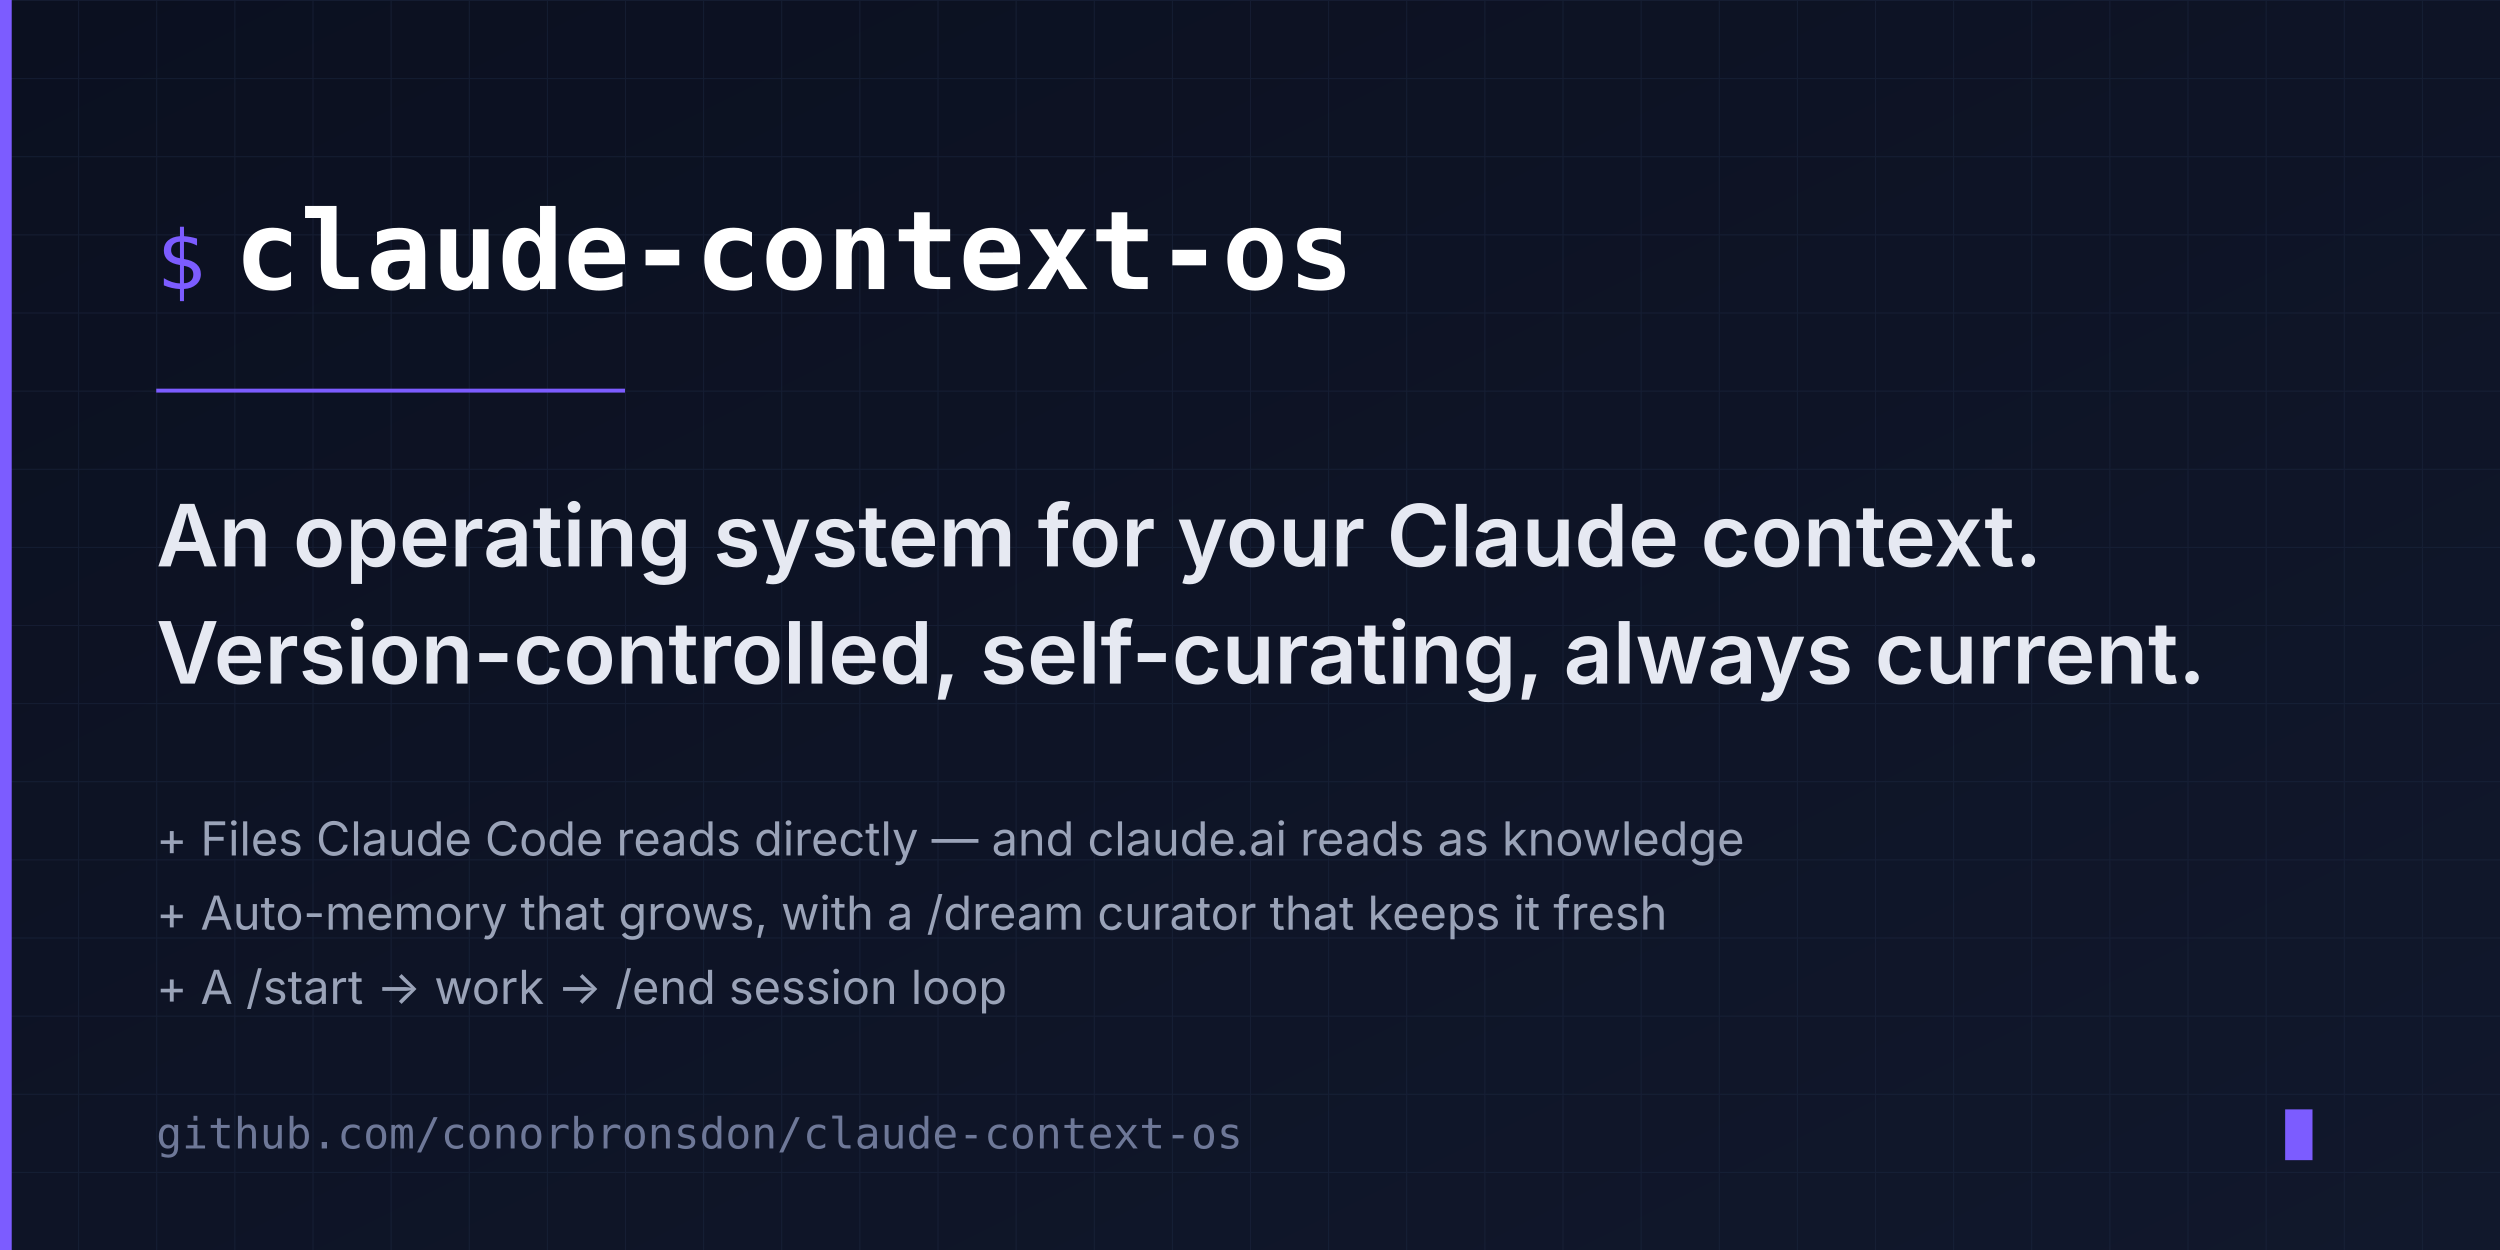
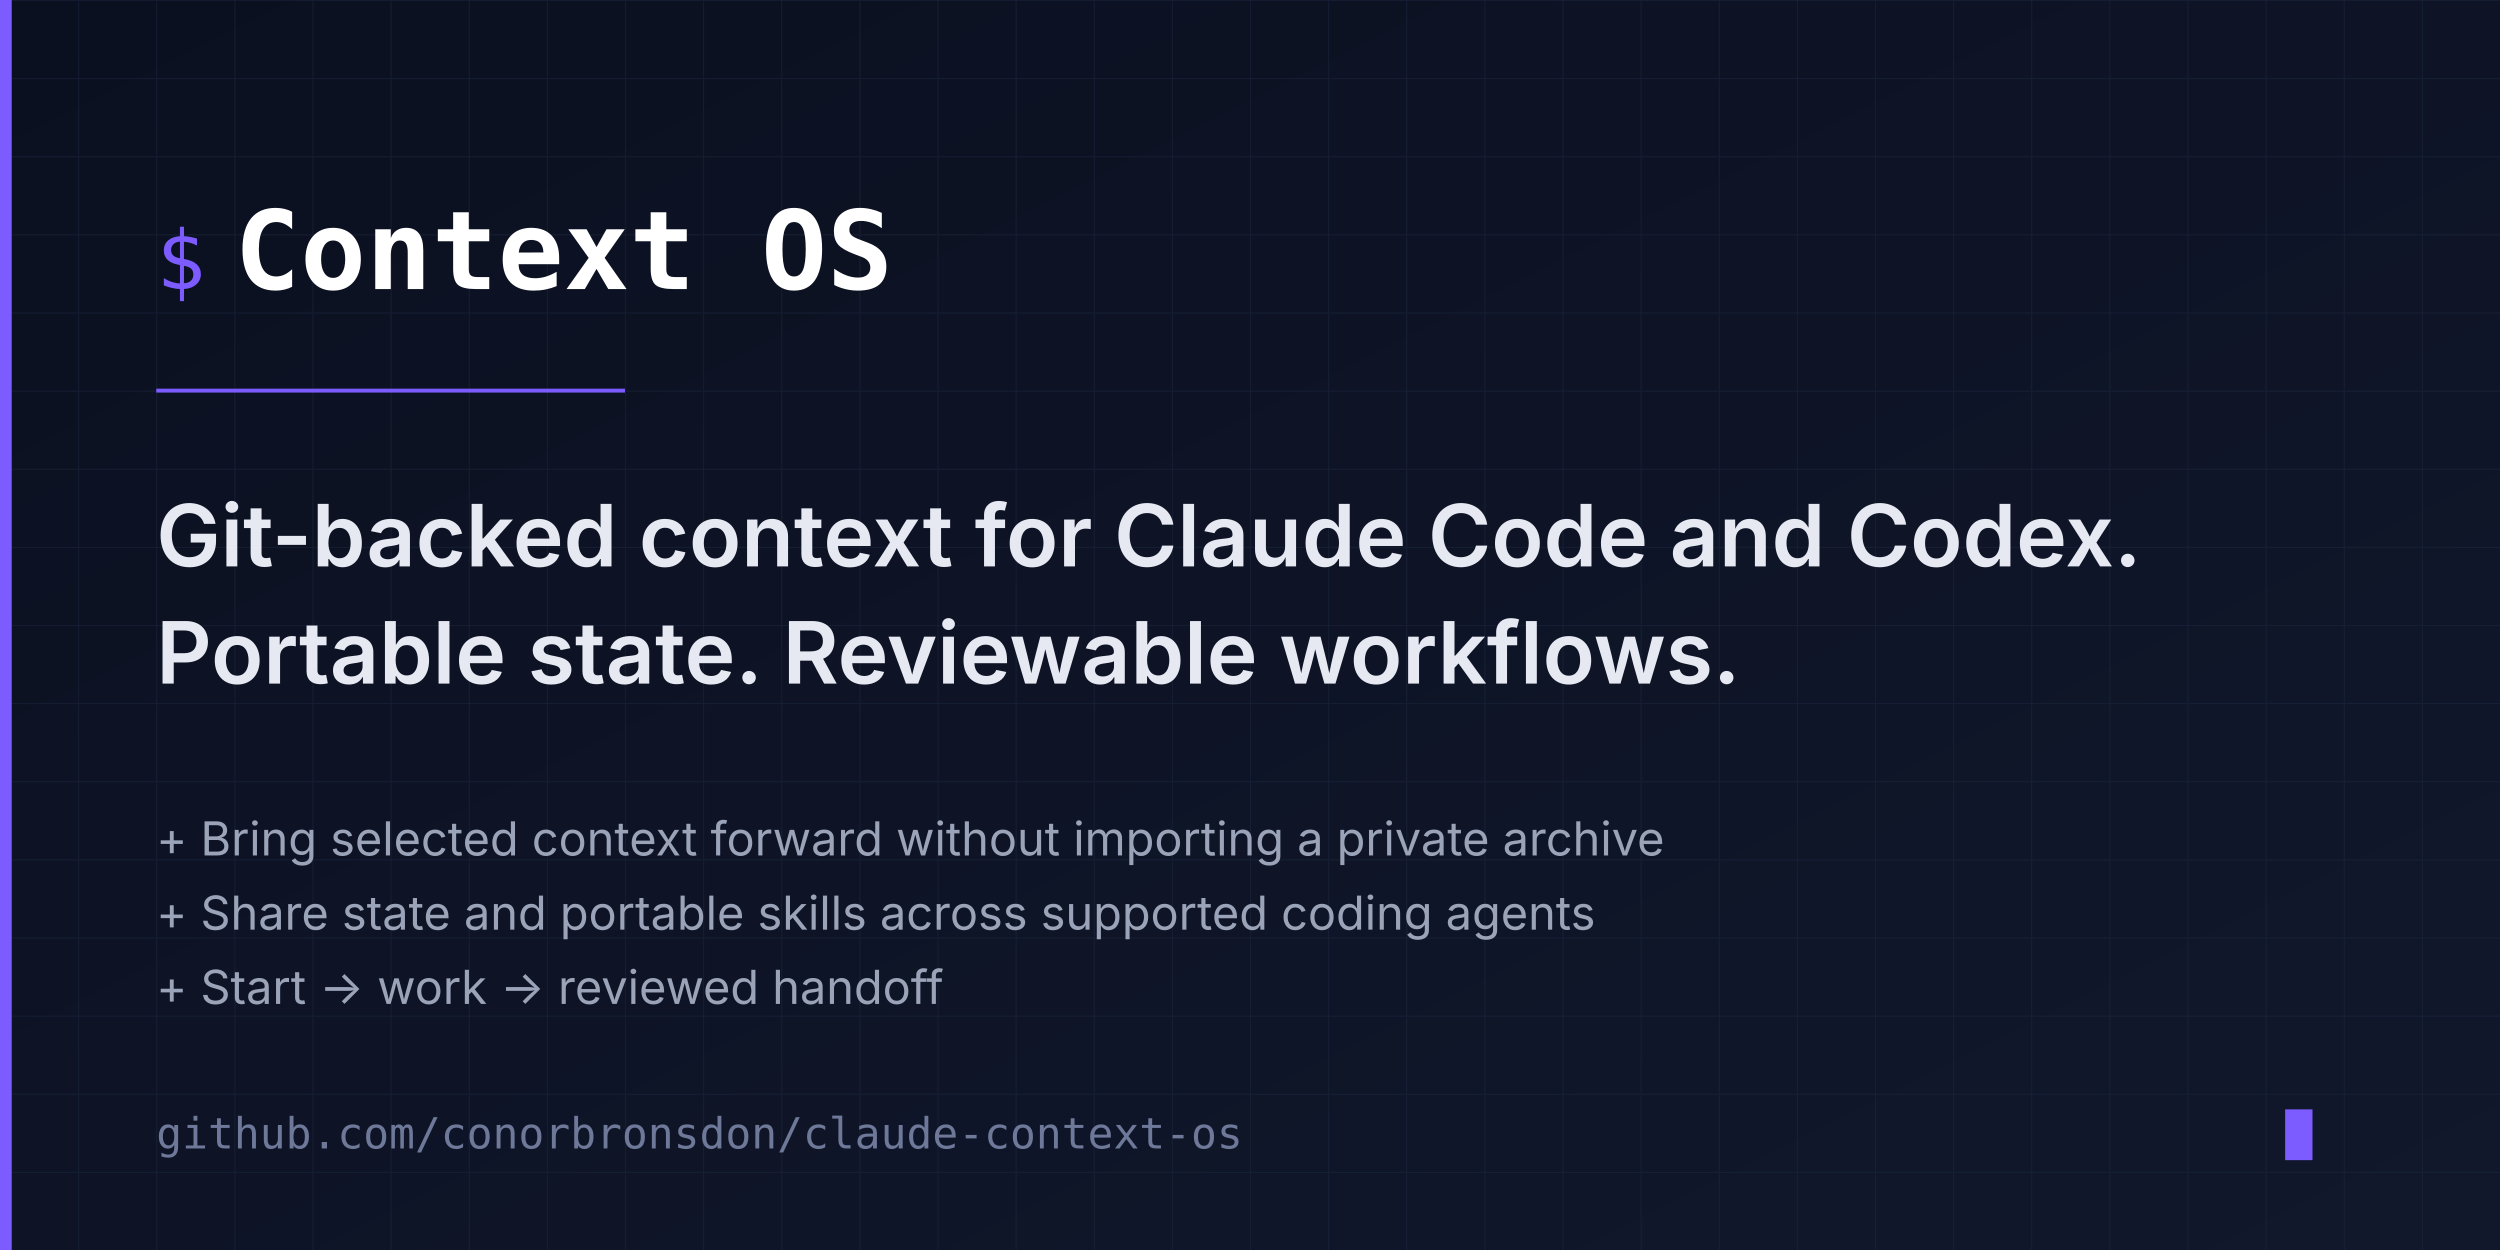
<svg xmlns="http://www.w3.org/2000/svg" viewBox="0 0 1280 640" width="1280" height="640">
  <defs>
    <linearGradient id="bg" x1="0" y1="0" x2="1" y2="1">
      <stop offset="0%" stop-color="#0b1020" />
      <stop offset="100%" stop-color="#11182c" />
    </linearGradient>
    <pattern id="grid" width="40" height="40" patternUnits="userSpaceOnUse">
      <path d="M 40 0 L 0 0 0 40" fill="none" stroke="#1c2740" stroke-width="1" />
    </pattern>
  </defs>
  <rect width="1280" height="640" fill="url(#bg)" />
  <rect width="1280" height="640" fill="url(#grid)" opacity="0.5" />
  <rect x="0" y="0" width="6" height="640" fill="#7c5cff" />
  <text x="80" y="148" font-family="JetBrains Mono, Fira Code, Menlo, monospace" font-size="42" fill="#7c5cff">$</text>
-   <text x="120" y="148" font-family="JetBrains Mono, Fira Code, Menlo, monospace" font-size="56" font-weight="700" fill="#ffffff">claude-context-os</text>
+   <text x="120" y="148" font-family="JetBrains Mono, Fira Code, Menlo, monospace" font-size="56" font-weight="700" fill="#ffffff">Context OS</text>
  <line x1="80" y1="200" x2="320" y2="200" stroke="#7c5cff" stroke-width="2" />
-   <text x="80" y="290" font-family="Inter, -apple-system, Segoe UI, sans-serif" font-size="44" font-weight="600" fill="#e6e9f2">An operating system for your Claude context.</text>
-   <text x="80" y="350" font-family="Inter, -apple-system, Segoe UI, sans-serif" font-size="44" font-weight="600" fill="#e6e9f2">Version-controlled, self-curating, always current.</text>
-   <text x="80" y="438" font-family="Inter, -apple-system, Segoe UI, sans-serif" font-size="24" fill="#9aa3b8">+ Files Claude Code reads directly — and claude.ai reads as knowledge</text>
-   <text x="80" y="476" font-family="Inter, -apple-system, Segoe UI, sans-serif" font-size="24" fill="#9aa3b8">+ Auto-memory that grows, with a /dream curator that keeps it fresh</text>
-   <text x="80" y="514" font-family="Inter, -apple-system, Segoe UI, sans-serif" font-size="24" fill="#9aa3b8">+ A /start → work → /end session loop</text>
+   <text x="80" y="290" font-family="Inter, -apple-system, Segoe UI, sans-serif" font-size="44" font-weight="600" fill="#e6e9f2">Git-backed context for Claude Code and Codex.</text>
+   <text x="80" y="350" font-family="Inter, -apple-system, Segoe UI, sans-serif" font-size="44" font-weight="600" fill="#e6e9f2">Portable state. Reviewable workflows.</text>
+   <text x="80" y="438" font-family="Inter, -apple-system, Segoe UI, sans-serif" font-size="24" fill="#9aa3b8">+ Bring selected context forward without importing a private archive</text>
+   <text x="80" y="476" font-family="Inter, -apple-system, Segoe UI, sans-serif" font-size="24" fill="#9aa3b8">+ Share state and portable skills across supported coding agents</text>
+   <text x="80" y="514" font-family="Inter, -apple-system, Segoe UI, sans-serif" font-size="24" fill="#9aa3b8">+ Start → work → reviewed handoff</text>
  <text x="80" y="588" font-family="JetBrains Mono, Fira Code, Menlo, monospace" font-size="22" fill="#6e7898">github.com/conorbronsdon/claude-context-os</text>
  <rect x="1170" y="568" width="14" height="26" fill="#7c5cff">
    <animate attributeName="opacity" values="1;0;1" dur="1s" repeatCount="indefinite" />
  </rect>
</svg>
